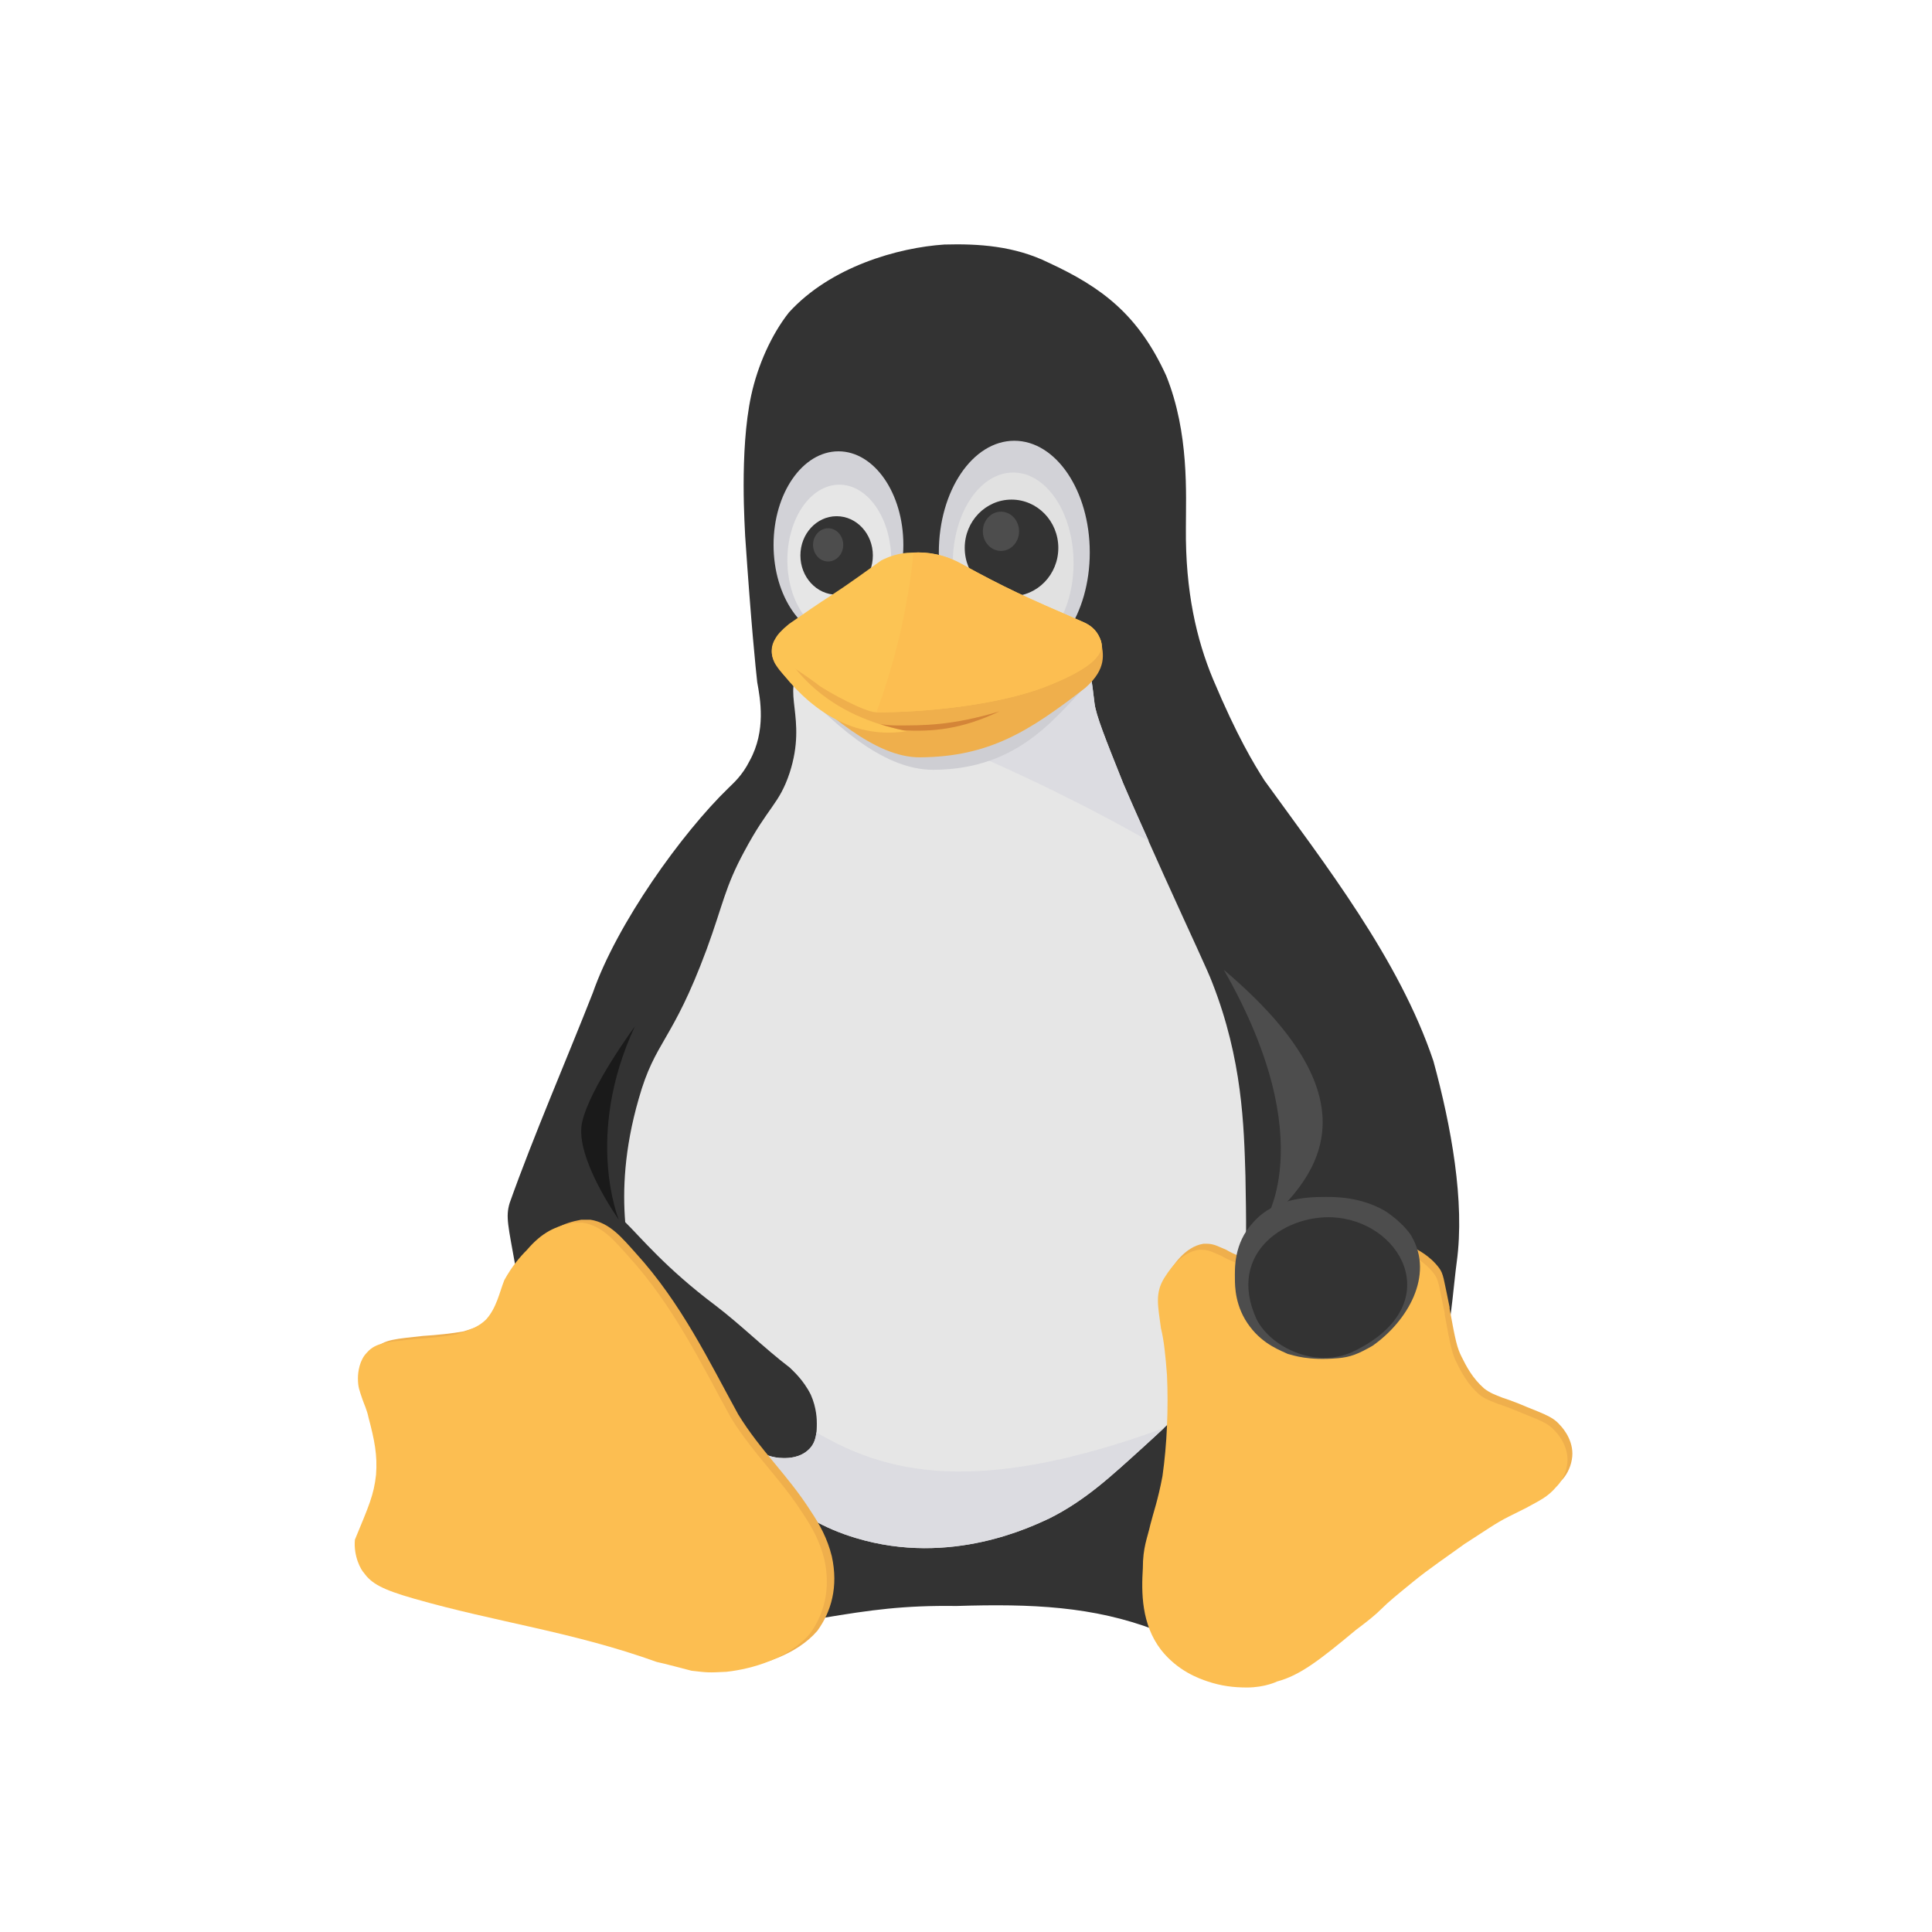
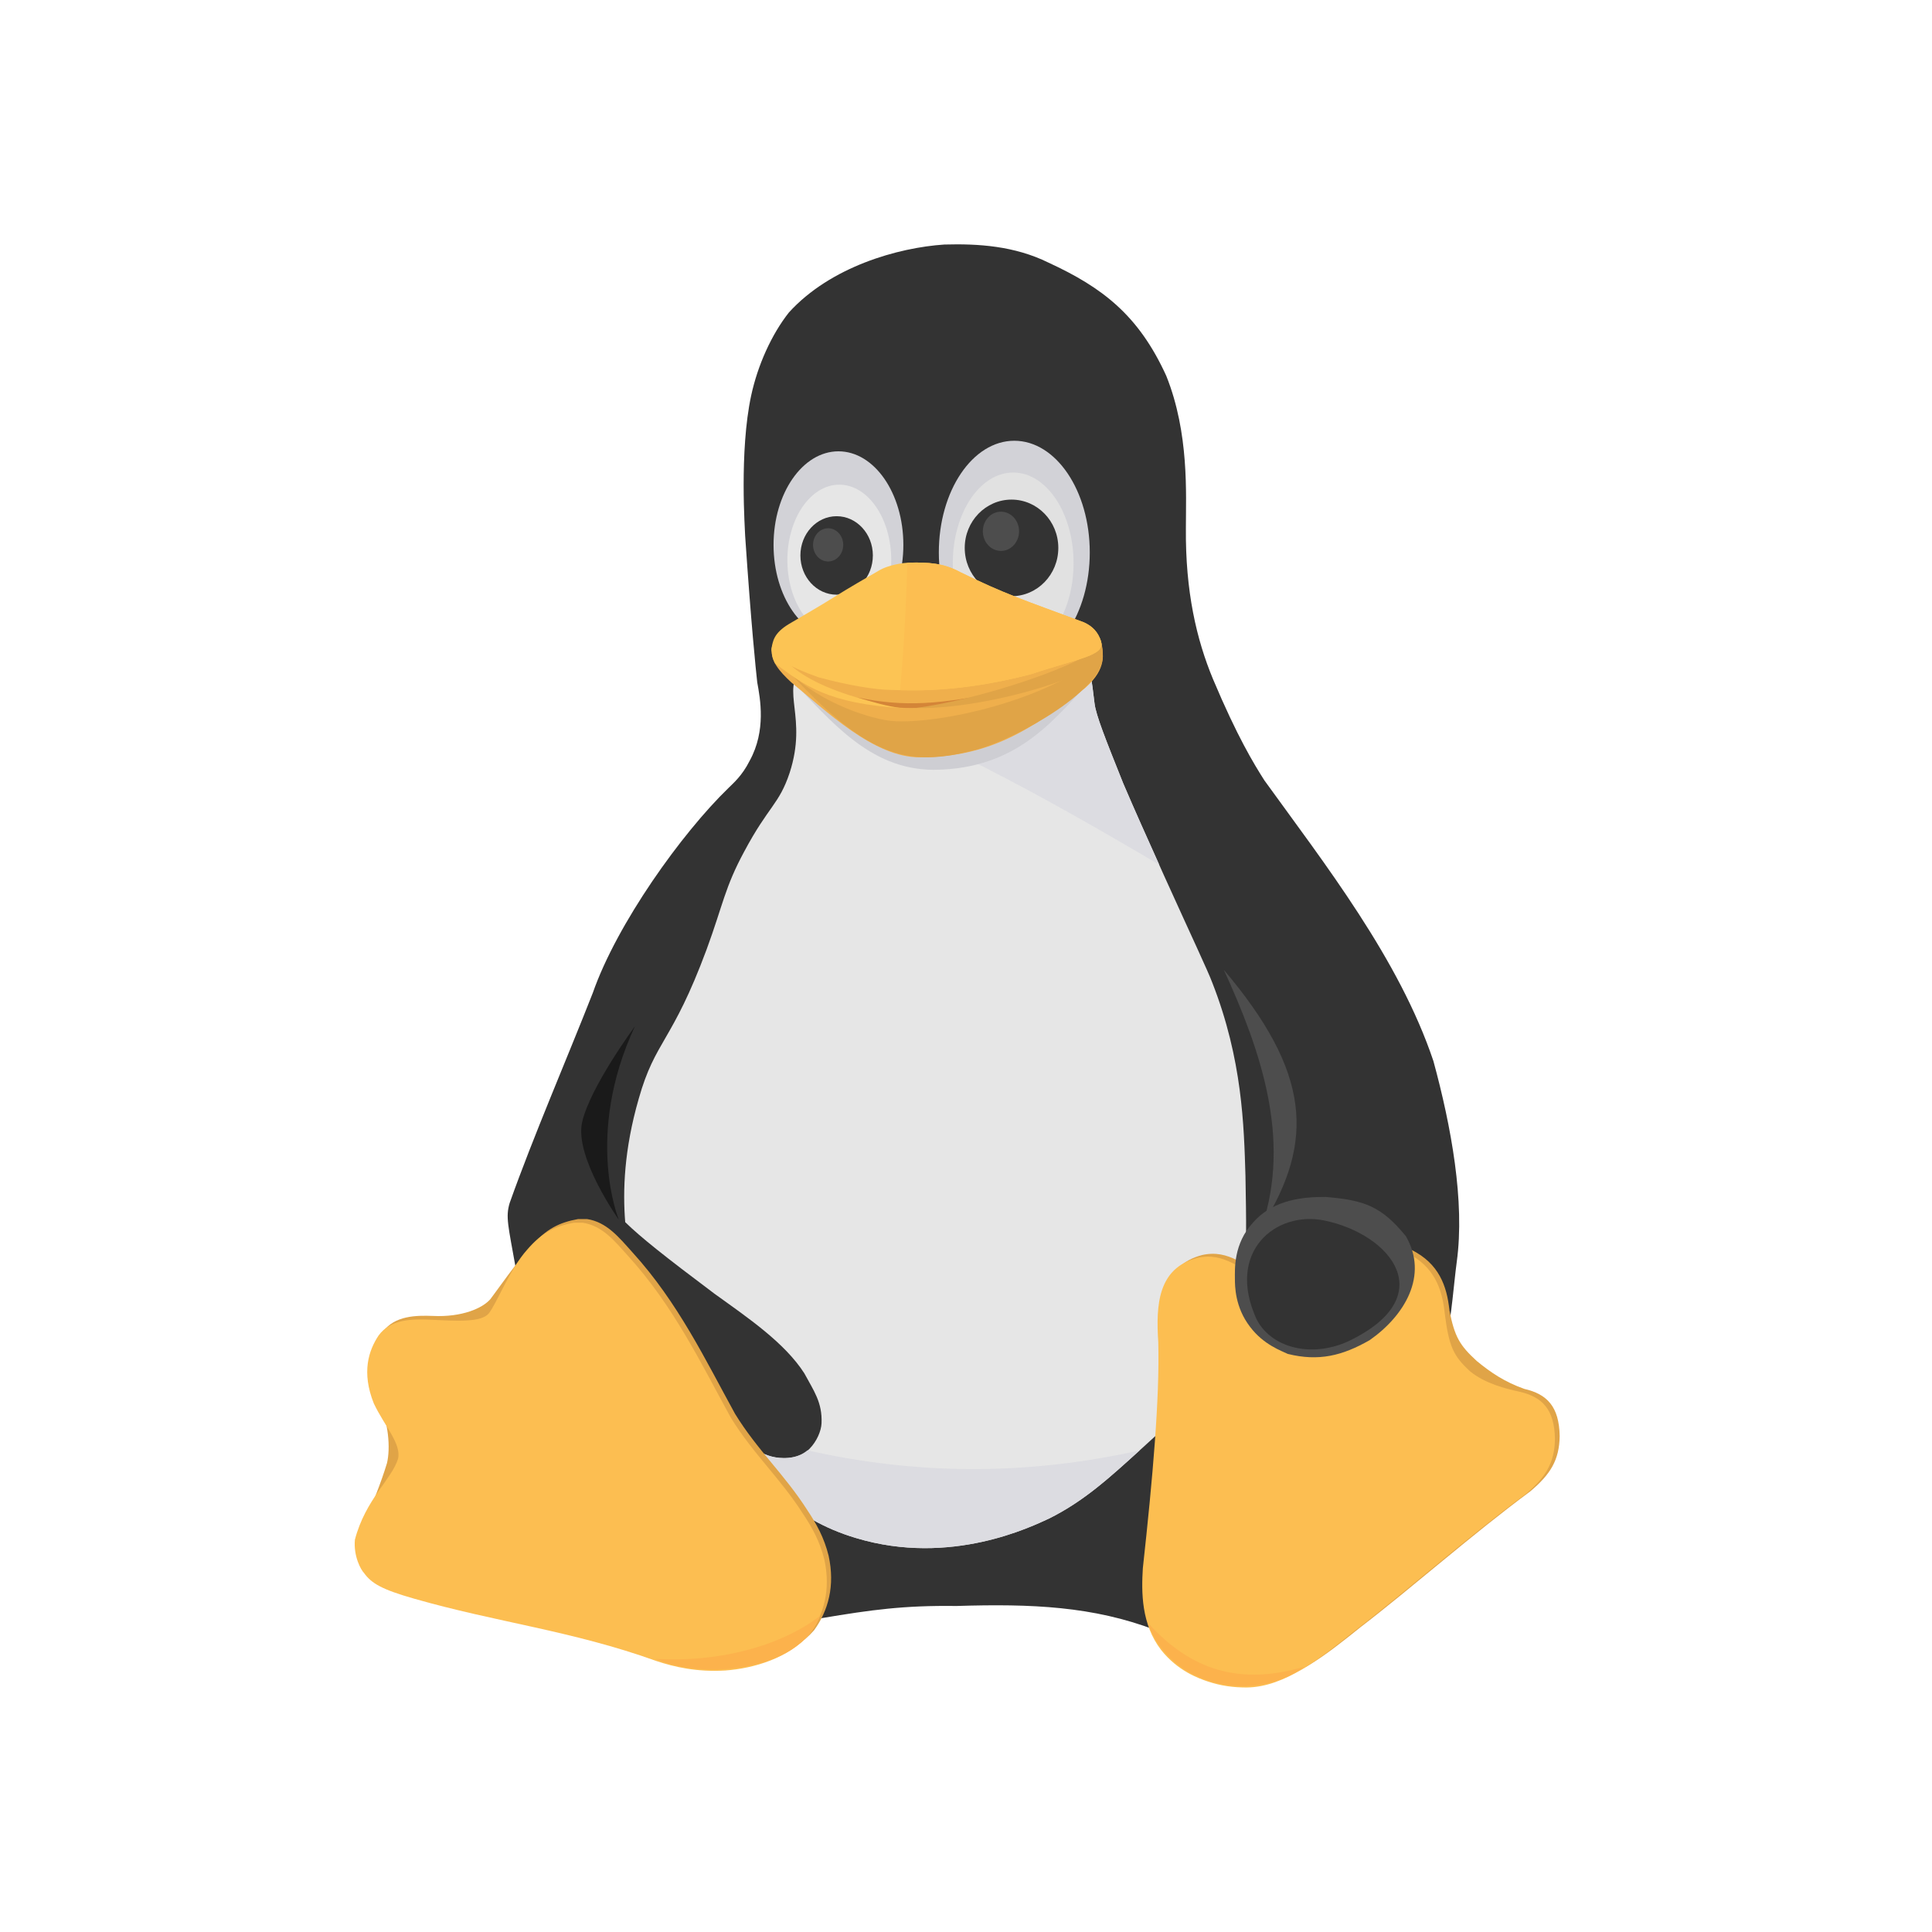
<svg xmlns="http://www.w3.org/2000/svg" width="128" height="128" viewBox="0 0 128 128" id="svg2" version="1.1">
  <defs id="defs4">
    <radialGradient id="b-1" cx="65.467" cy="61.952" r="39.292" gradientTransform="matrix(1,0,0,3,0,-123.9039)" gradientUnits="userSpaceOnUse">
      <stop offset="0.426" style="stop-color:#303033;stop-opacity:1" id="stop6300" />
      <stop offset="0.827" style="stop-color:#595859;stop-opacity:1" id="stop6302" />
    </radialGradient>
    <radialGradient gradientUnits="userSpaceOnUse" gradientTransform="matrix(1,0,0,3,0,-123.9039)" r="39.292" cy="61.952" cx="65.467" id="b-09">
      <stop id="stop9-7" style="stop-color:#222223" offset="0.515" />
      <stop id="stop11-0" style="stop-color:#414042" offset="0.827" />
    </radialGradient>
    <radialGradient gradientUnits="userSpaceOnUse" r="25.576" cy="72.558" cx="62.269" id="w-0">
      <stop id="stop16-7-5" style="stop-color:#FFFFFF" offset="0" />
      <stop id="stop18-0-3" style="stop-color:#F1F2F2" offset="0.423" />
      <stop id="stop20-0-7" style="stop-color:#E6E7E8" offset="0.689" />
      <stop id="stop22-5-2" style="stop-color:#D1D3D4" offset="0.872" />
      <stop id="stop24-1-9" style="stop-color:#BCBEC0" offset="1" />
    </radialGradient>
    <linearGradient y2="36.47" x2="55.064" y1="34.531" x1="55.064" gradientUnits="userSpaceOnUse" id="alpha2-9">
      <stop id="stop111-6" style="stop-color:#FFFFFF;stop-opacity:0.4" offset="0" />
      <stop id="stop113-2" style="stop-color:#FFFFFF;stop-opacity:0.1" offset="0.413" />
      <stop id="stop115-4" style="stop-color:#FFFFFF;stop-opacity:0" offset="0.781" />
    </linearGradient>
    <radialGradient gradientUnits="userSpaceOnUse" r="2.398" cy="36.276" cx="55.452" id="b-7">
      <stop id="stop104-0-0-4" style="stop-color:#3D3D3E" offset="0" />
      <stop id="stop106-3-9-9" style="stop-color:#000000" offset="1" />
    </radialGradient>
    <linearGradient y2="35.888" x2="66.456" y1="33.271" x1="66.456" gradientUnits="userSpaceOnUse" id="alpha1-6">
      <stop id="stop95-7" style="stop-color:#FFFFFF;stop-opacity:0.4" offset="0" />
      <stop id="stop97-3" style="stop-color:#FFFFFF;stop-opacity:0.1" offset="0.413" />
      <stop id="stop99-0" style="stop-color:#FFFFFF;stop-opacity:0" offset="0.781" />
    </linearGradient>
    <radialGradient gradientUnits="userSpaceOnUse" r="3.176" cy="35.743" cx="67.231" id="b-6">
      <stop id="stop88-6-2" style="stop-color:#3D3D3E" offset="0" />
      <stop id="stop90-3-6" style="stop-color:#000000" offset="1" />
    </radialGradient>
    <radialGradient gradientUnits="userSpaceOnUse" r="5.207" cy="35.866" cx="55.521" id="w-1">
      <stop id="stop79-2-9" style="stop-color:#FFFFFF" offset="0.561" />
      <stop id="stop81-5-9" style="stop-color:#F1F2F2" offset="0.75" />
      <stop id="stop83-2-1" style="stop-color:#BCBEC0" offset="1" />
    </radialGradient>
    <radialGradient gradientUnits="userSpaceOnUse" r="6.397" cy="36.41" cx="67.465" id="w-7">
      <stop id="stop72-6-6" style="stop-color:#FFFFFF" offset="0.673" />
      <stop id="stop74-0-0" style="stop-color:#BCBEC0" offset="1" />
    </radialGradient>
    <radialGradient gradientUnits="userSpaceOnUse" r="2.398" cy="36.276" cx="55.452" id="b-0">
      <stop id="stop104" style="stop-color:#373738;stop-opacity:1" offset="0" />
      <stop id="stop106" style="stop-color:#1a1a1a;stop-opacity:1" offset="1" />
    </radialGradient>
    <linearGradient y2="43.392" x2="72.872" y1="43.392" x1="51.662" gradientUnits="userSpaceOnUse" id="y-5">
      <stop id="stop137-7" style="stop-color:#FFF33B" offset="0" />
      <stop id="stop139-2" style="stop-color:#FFE029" offset="5.948725e-002" />
      <stop id="stop141-5" style="stop-color:#FFD218" offset="0.13" />
      <stop id="stop143-0" style="stop-color:#FEC90F" offset="0.203" />
      <stop id="stop145-7" style="stop-color:#FDC70C" offset="0.281" />
      <stop id="stop147-1" style="stop-color:#F3903F" offset="0.668" />
      <stop id="stop149-9" style="stop-color:#ED683C" offset="1" />
    </linearGradient>
    <linearGradient y2="43.547" x2="73.234" y1="43.547" x1="51.636" gradientUnits="userSpaceOnUse" id="y-9">
      <stop id="stop120-8" style="stop-color:#FDB93E" offset="0" />
      <stop id="stop122-9" style="stop-color:#FDB83C" offset="6.566175e-003" />
      <stop id="stop124-6" style="stop-color:#FAAE29" offset="9.430166e-002" />
      <stop id="stop126-0" style="stop-color:#F8A71E" offset="0.185" />
      <stop id="stop128-1" style="stop-color:#F8A51B" offset="0.281" />
      <stop id="stop130-2" style="stop-color:#C87833" offset="0.668" />
      <stop id="stop132-2" style="stop-color:#B04D2A" offset="1" />
    </linearGradient>
    <linearGradient y2="96.099" x2="55.089" y1="96.099" x1="23.772" gradientUnits="userSpaceOnUse" id="y-55">
      <stop id="stop48-0" style="stop-color:#ffd93b;stop-opacity:1;" offset="0" />
      <stop id="stop50-3" style="stop-color:#ffcc29;stop-opacity:1;" offset="0.059" />
      <stop id="stop52-5" style="stop-color:#ffbf18;stop-opacity:1;" offset="0.13" />
      <stop id="stop54-0" style="stop-color:#feb20f;stop-opacity:1;" offset="0.203" />
      <stop id="stop56-0" style="stop-color:#fda40c;stop-opacity:1;" offset="0.281" />
      <stop id="stop58-2" style="stop-color:#f3923f;stop-opacity:1;" offset="0.669" />
      <stop id="stop60-8" style="stop-color:#ed683c;stop-opacity:1;" offset="1" />
    </linearGradient>
    <radialGradient gradientUnits="userSpaceOnUse" r="5.845" cy="84.42" cx="88.17" id="b-9">
      <stop id="stop65-3" style="stop-color:#000000" offset="0.367" />
      <stop id="stop67-4" style="stop-color:#3D3D3E" offset="1" />
    </radialGradient>
    <radialGradient id="b-1-2" cx="65.467" cy="61.952" r="39.292" gradientTransform="matrix(1,0,0,3,0,-123.9039)" gradientUnits="userSpaceOnUse">
      <stop offset="0.426" style="stop-color:#18181a;stop-opacity:1" id="stop6300-6" />
      <stop offset="0.827" style="stop-color:#333333;stop-opacity:1" id="stop6302-8" />
    </radialGradient>
    <radialGradient gradientUnits="userSpaceOnUse" r="25.576" cy="72.558" cx="62.269" id="w-0-2">
      <stop id="stop16-7-5-2" style="stop-color:#FFFFFF" offset="0" />
      <stop id="stop18-0-3-8" style="stop-color:#F1F2F2" offset="0.423" />
      <stop id="stop20-0-7-0" style="stop-color:#E6E7E8" offset="0.689" />
      <stop id="stop22-5-2-8" style="stop-color:#D1D3D4" offset="0.872" />
      <stop id="stop24-1-9-0" style="stop-color:#BCBEC0" offset="1" />
    </radialGradient>
  </defs>
  <g id="layer1" transform="translate(0,-924.3622)" style="display:inline">
    <path style="display:inline;fill:#333333;fill-opacity:1;stroke:none" id="path13-0" d="m 39.268,990.163 c 1.6,-4.6 5.9,-10.6 9,-13.6 0.3,-0.3 0.9,-0.8 1.4,-1.8 1.1,-2 0.7,-4.1 0.5,-5.2 -0.1,-0.9 -0.4,-3.8 -0.8,-9.7 0,-0.3 -0.4,-5.6 0.4,-9.3 0.429,-1.988 1.339,-4.031 2.5,-5.5 2.753,-3.027 7.22,-4.296 10.3,-4.5 2.25,-0.062 4.638,0.087 6.9,1.2 3.574,1.65 5.967,3.478 7.8,7.5 1.529,3.805 1.3,7.834 1.3,10.1 -0.036,4.18 0.702,7.364 1.8,10 1.6,3.8 2.7,5.6 3.4,6.7 3.979,5.511 8.933,11.837 11.2,18.6 1.179,4.319 2.092,9.308 1.546,13.3 -0.2,1.5 -0.311,3.3 -0.711,5.4 -0.5,2.7 -1.336,4.2 -2.236,6.1 -0.5,1.1 -1.5,2.6 -3.6,5.4 -3,4.1 -3.6,4.7 -4.1,5 -2.1,1.5 -4.2,2 -5,2.2 -1,0.2 -2.5,0.5 -4.3,0.3 -4.127,-1.579 -8.215,-1.757 -13.2,-1.6 -3.491,-0.047 -5.662,0.259 -8.9,0.8 -2.6,0.5 -2.7,0.6 -3.4,0.6 -2.4,0.2 -4.3,-1.2 -6.5,-2.7 -3.1,-2.2 -4.7,-4.7 -5.2,-5.4 -0.8,-1.3 -1.4,-2.9 -2.6,-6.1 -1.1,-2.9 -1.6,-4.7 -1.7,-5.2 -0.4,-1.6 -0.6,-2.7 -0.9,-4.4 -0.5,-2.8 -0.679,-3.377 -0.4,-4.3 1.557,-4.391 3.833,-9.646 5.5,-13.9 z" />
  </g>
  <g id="layer6" style="display:inline">
-     <path style="display:inline;fill:#e6e6e6;fill-opacity:1;stroke:none" d="m 70.129,42.988 c -0.487,-0.013 -0.963,0.063 -1.312,0.113 -2.7,0.4 -5.4,0.099 -8.1,0.299 -6,0.5 -6.8,-0.099 -7.6,0.801 -1.4,1.6 0.399,3.3 -0.801,7 -0.7,2.1 -1.4,2.199 -3,5.199 -1.3,2.4 -1.4,3.5 -2.5,6.5 -2.3,6.2 -3.4,6 -4.5,9.9 -0.972,3.37 -1.062,6.099 -0.894,8.171 1.025,1 2.678,3.044 5.994,5.53 1.7,1.3 3.2,2.8 4.9,4.1 0.2,0.2 0.9,0.799 1.4,1.799 0.4,0.9 0.4,1.7 0.4,1.9 0,0.5 0,1.201 -0.5,1.701 -0.6,0.6 -1.401,0.6 -1.701,0.6 -0.8,0 -1.399,-0.3 -1.699,-0.5 -1.491,-0.82 -1.542,-0.642 -2.547,-1.119 2.26,2.747 4.742,5.646 9.047,6.918 6.3,1.9 11.699,-0.799 12.799,-1.299 2.4,-1.2 4.101,-2.801 6.201,-4.701 2.2,-2 3.7,-3.399 4.9,-5.398 2.1,-3.5 1.998,-6.902 1.898,-12.602 -0.1,-3.3 -0.199,-7.699 -2.199,-12.799 -0.3,-0.8 -1.299,-2.9 -3.199,-7.1 -1.3,-2.9 -1.801,-4.002 -2.701,-6.102 -1.2,-3 -1.8,-4.499 -1.9,-5.299 -0.2,-1.5 -0.2,-2.501 -1,-3.201 -0.4,-0.3 -0.899,-0.4 -1.387,-0.412 z" id="path26-2-5" />
+     <path style="display:inline;fill:#e6e6e6;fill-opacity:1;stroke:none" d="m 70.129,42.988 c -0.487,-0.013 -0.963,0.063 -1.312,0.113 -2.7,0.4 -5.4,0.099 -8.1,0.299 -6,0.5 -6.8,-0.099 -7.6,0.801 -1.4,1.6 0.399,3.3 -0.801,7 -0.7,2.1 -1.4,2.199 -3,5.199 -1.3,2.4 -1.4,3.5 -2.5,6.5 -2.3,6.2 -3.4,6 -4.5,9.9 -0.972,3.37 -1.062,6.099 -0.894,8.171 1.025,1 2.59,2.248 5.905,4.735 2.203,1.588 4.657,3.243 5.962,5.281 0.619,1.15 1.202,1.926 1.14,3.313 -0.022,0.499 -0.312,1.201 -0.812,1.701 -0.6,0.6 -1.401,0.6 -1.701,0.6 -0.8,0 -1.399,-0.3 -1.699,-0.5 -1.491,-0.82 -1.542,-0.642 -2.547,-1.119 2.26,2.747 4.742,5.646 9.047,6.918 6.3,1.9 11.699,-0.799 12.799,-1.299 2.4,-1.2 4.101,-2.801 6.201,-4.701 2.2,-2 3.7,-3.399 4.9,-5.398 2.1,-3.5 1.998,-6.902 1.898,-12.602 -0.1,-3.3 -0.199,-7.699 -2.199,-12.799 -0.3,-0.8 -1.299,-2.9 -3.199,-7.1 -1.3,-2.9 -1.801,-4.002 -2.701,-6.102 -1.2,-3 -1.8,-4.499 -1.9,-5.299 -0.2,-1.5 -0.2,-2.501 -1,-3.201 -0.4,-0.3 -0.899,-0.4 -1.387,-0.412 z" id="path26-2-5" />
  </g>
-   <g id="layer2" style="display:inline">
-     <path style="display:inline;fill:#dcdce1;fill-opacity:1;stroke:none" d="m 70.129,42.988 c -0.487,-0.013 -0.963,0.063 -1.312,0.113 -2.7,0.4 -5.4,0.099 -8.1,0.299 -6,0.5 -6.8,-0.099 -7.6,0.801 -0.326,0.373 -0.467,0.756 -0.521,1.164 9.684,3.27 17.451,6.913 23.514,10.357 -0.545,-1.22 -1.129,-2.507 -1.693,-3.822 -1.2,-3 -1.8,-4.499 -1.9,-5.299 -0.2,-1.5 -0.2,-2.501 -1,-3.201 -0.4,-0.3 -0.899,-0.4 -1.387,-0.412 z" id="path26-2-5-4" />
-     <path style="display:inline;fill:#dcdce1;fill-opacity:1;stroke:none" d="m 77.107,94.617 c -12.414,4.532 -18.417,2.99 -23.021,0.281 -0.041,0.38 -0.148,0.782 -0.469,1.104 -0.6,0.6 -1.401,0.6 -1.701,0.6 -0.8,0 -1.399,-0.3 -1.699,-0.5 -1.491,-0.82 -1.542,-0.642 -2.547,-1.119 2.26,2.747 4.742,5.646 9.047,6.918 6.3,1.9 11.699,-0.799 12.799,-1.299 2.4,-1.2 4.101,-2.801 6.201,-4.701 0.502,-0.456 0.957,-0.875 1.391,-1.283 z" id="path26-2-5-5" />
-     <path style="display:inline;fill:#ceced3;fill-opacity:1;stroke:none" d="m 52.354,44.982 c 2.638,2.687 5.949,6.023 9.48,6.02 5.908,-0.027 8.242,-3.773 10.506,-5.936 -9.623,1.895 -12.476,1.609 -19.986,-0.083 z" id="path151-8-2-2" />
+   <g id="layer4" style="display:inline">
+     <path style="display:inline;fill:#dcdce1;fill-opacity:1;stroke:none" d="m 70.129,42.988 c -0.487,-0.013 -0.963,0.063 -1.312,0.113 -2.7,0.4 -5.4,0.099 -8.1,0.299 -6,0.5 -6.8,-0.099 -7.6,0.801 -0.295,0.337 -0.443,0.679 -0.512,1.043 9.307,3.517 16.381,7.433 24.197,12.047 -0.998,-2.225 -1.592,-3.535 -2.387,-5.391 -1.2,-3 -1.8,-4.499 -1.9,-5.299 -0.2,-1.5 -0.2,-2.501 -1,-3.201 -0.4,-0.3 -0.899,-0.4 -1.387,-0.412 z" id="path4265" />
+     <path style="display:inline;fill:#ceced3;fill-opacity:1;stroke:none" d="m 52.354,44.982 c 2.638,2.687 5.199,5.992 9.48,6.02 5.908,-0.027 8.242,-3.773 10.506,-5.936 -9.623,1.895 -12.476,1.609 -19.986,-0.083 z" id="path151-8-2-2" />
+     <path style="display:inline;fill:#dcdce1;fill-opacity:1;stroke:none" d="m 47.67,94.982 c 2.26,2.747 4.742,5.646 9.047,6.918 6.3,1.9 11.699,-0.799 12.799,-1.299 2.315,-1.158 3.987,-2.696 5.986,-4.508 -7.571,1.694 -14.89,1.606 -22.004,-0.006 -0.584,0.495 -1.301,0.514 -1.582,0.514 -0.8,0 -1.399,-0.3 -1.699,-0.5 -1.491,-0.82 -1.542,-0.642 -2.547,-1.119 z" id="path26-2-5-7" />
  </g>
  <g id="layer7" style="display:inline">
    <ellipse style="display:inline;fill:#d2d2d7;fill-opacity:1;stroke:none" id="ellipse76-7" ry="7.4" rx="5" cy="36.601" cx="67.2" />
    <ellipse style="display:inline;fill:#d2d2d7;fill-opacity:1;stroke:none" id="ellipse85-7" ry="6.2" rx="4.3" cy="36.101" cx="55.55" />
    <ellipse style="display:inline;fill:#e1e1e1;fill-opacity:1;stroke:none" id="ellipse76-7-4" ry="6" rx="4" cy="37.306" cx="67.126" />
    <ellipse style="display:inline;fill:#333333;fill-opacity:1;stroke:none" id="ellipse92-3" ry="3.2" rx="3.1" cy="36.3" cx="67.016" />
    <ellipse style="display:inline;fill:#4d4d4d;fill-opacity:1;stroke:none" id="ellipse101-5" ry="1.3" rx="1.2" cy="35.2" cx="66.316" />
    <ellipse style="display:inline;fill:#e6e6e6;stroke:none" id="ellipse85-7-7" ry="5" rx="3.441" cy="37.111" cx="55.606" />
    <ellipse style="display:inline;fill:#333333;fill-opacity:1;stroke:none" id="ellipse108-8" cy="36.8" cx="55.429" rx="2.4" ry="2.6" />
    <ellipse style="display:inline;fill:#4d4d4d;fill-opacity:1;stroke:none" id="ellipse101-5-4" cy="36.099" cx="54.866" rx="1" ry="1.1" />
  </g>
  <g id="layer9" style="display:inline">
-     <path style="display:inline;fill:#efaf4c;fill-opacity:1;stroke:none;stroke-width:0.2;stroke-miterlimit:10;stroke-dasharray:none;stroke-opacity:1" id="path45-9-2" d="m 82.939,111.4 c -0.9,0 -1.7,-0.1 -2.6,-0.4 -0.6,-0.2 -2,-0.7 -3.1,-2.1 -1.3,-1.7 -1.3,-3.8 -1.2,-5.4 0,-1.4 0.3,-2 0.5,-2.9 0.2,-0.8 0.5,-1.6 0.8,-3.2 0.3,-2.1 0.4,-4.5 0.3,-6.7 -0.1,-1.3 -0.2,-2.3 -0.4,-3.1 -0.2,-1.5 -0.4,-2.3 0.2,-3.3 0.2,-0.3 1,-1.7 2.3,-1.9 l 0.2,0 c 0.5,0 0.8,0.2 1.3,0.4 0.5,0.3 1.2,0.6 2.1,0.7 l 0.5,0 c 0.4,0 0.8,-0.1 1.3,-0.2 0.4,-0.1 0.9,-0.3 1.7,-0.4 1.8,-0.4 3.3,-0.7 4.5,-0.7 0.8,0 1.5,0.1 2.2,0.4 0.4,0.2 1.2,0.6 1.8,1.4 0.3,0.4 0.3,0.7 0.7,2.6 l 0,0.1 c 0.4,2.2 0.5,2.6 0.8,3.2 0.3,0.6 0.7,1.4 1.5,2.1 0.4,0.3 0.7,0.4 1.2,0.6 0.3,0.1 0.6,0.2 1.1,0.4 1.4,0.6 2.2,0.8 2.7,1.4 0.3,0.3 1,1.2 0.8,2.3 -0.1,0.6 -0.4,1.1 -0.7,1.4 -0.6,0.7 -1.1,0.9 -2,1.4 l -1.2,0.6 c -0.8,0.4 -1.5,0.9 -2.9,1.8 -1.1,0.8 -2.3,1.6 -3.4,2.5 -1.1,0.9 -1.6,1.3 -2.1,1.8 -0.4,0.4 -0.9,0.8 -1.7,1.4 -2.4,2 -3.7,3 -5.2,3.4 0,0 -0.8,0.4 -2,0.4 z" stroke-miterlimit="10" />
-     <path style="display:inline;fill:#efaf4c;fill-opacity:1;stroke:none;stroke-width:0.2;stroke-miterlimit:10;stroke-dasharray:none;stroke-opacity:1" id="path62-3-0" d="m 46.32,110.493 c -0.4,-0.1 -1.81,-0.484 -2.31,-0.584 -5.587,-2.008 -10.647,-2.631 -16.1,-4.2 -2.1,-0.6 -2.8,-1 -3.3,-1.7 -0.2,-0.2 -0.7,-1.1 -0.6,-2.2 0.92,-2.231 1.254,-2.95 1.4,-4.3 0.1,-1.3 -0.1,-2.3 -0.5,-3.8 -0.1,-0.5 -0.3,-0.9 -0.4,-1.2 -0.2,-0.6 -0.3,-0.8 -0.3,-1.4 0,-0.4 0.1,-1.2 0.6,-1.7 0.6,-0.7 1.5,-0.7 3.2,-0.9 0.939,-0.057 1.963,-0.168 2.7,-0.3 0.6,-0.2 1.4,-0.4 2,-1 0.69,-0.766 0.885,-1.81 1.2,-2.6 0.5,-0.9 1,-1.5 1.5,-2 1.009,-1.176 1.889,-1.578 3.1,-1.8 l 0.6,0 c 1.3,0.2 2.1,1.2 3,2.2 3.033,3.328 4.86,7.173 6.8,10.7 1.485,2.42 3.275,4.007 4.8,6.4 0.6,0.9 1.1,1.8 1.4,3 0.442,2.013 -0.032,3.659 -0.96,4.94 -1.389,1.604 -3.769,2.32 -5.525,2.512 -1.22,0.062 -1.219,0.055 -2.305,-0.069 z" stroke-miterlimit="10" />
+     <path style="display:inline;fill:#e0a447;fill-opacity:1;stroke:none;stroke-width:0.2;stroke-miterlimit:10;stroke-dasharray:none;stroke-opacity:1" id="path45-9-2-6-6" d="m 82.929,111.613 c -0.9,0 -1.7,-0.1 -2.6,-0.4 -0.6,-0.2 -2,-0.7 -3.1,-2.1 -1.3,-1.7 -1.3,-3.8 -1.2,-5.4 0.666,-6.075 1.118,-11.27 1.023,-14.972 -0.163,-2.478 -0.029,-4.902 2.581,-5.59 1.826,-0.418 2.866,0.832 4.295,1.347 0.978,0.353 2.292,0.22 3.587,-0.764 2.438,-1.473 3.975,-1.948 6.014,-0.921 1.787,0.9 2.33,2.354 2.5,4 0.342,1.768 0.693,2.33 1.806,3.353 0.948,0.783 1.87,1.395 3.152,1.851 1.502,0.344 2.312,1.162 2.346,3.128 -0.022,1.574 -0.604,2.533 -1.949,3.662 -3.832,2.831 -7.888,6.426 -11.256,9.005 -2.262,1.818 -4.691,3.77 -7.2,3.8 z" stroke-miterlimit="10" />
+     <path style="display:inline;fill:#e0a447;fill-opacity:1;stroke:none;stroke-width:0.2;stroke-miterlimit:10;stroke-dasharray:none;stroke-opacity:1" id="path62-3-0-9-6" d="m 43.764,109.799 c -5.587,-2.008 -10.613,-2.565 -16.067,-4.134 -2.1,-0.6 -2.8,-1 -3.3,-1.7 -0.2,-0.2 -0.7,-1.1 -0.6,-2.2 0.92,-2.231 1.431,-3.48 1.842,-4.83 0.233,-0.991 0.121,-2.698 -0.588,-4.198 -0.828,-2.073 -0.339,-3.516 0.316,-4.5 0.781,-1.087 2.232,-1.093 3.314,-1.053 1.923,0.093 3.299,-0.511 3.816,-1.123 0.561,-0.74 1.562,-2.216 2.7,-3.495 1.009,-1.176 1.889,-1.578 3.1,-1.8 l 0.6,0 c 1.3,0.2 2.1,1.2 3,2.2 3.033,3.328 4.86,7.173 6.8,10.7 1.485,2.42 3.275,4.007 4.8,6.4 0.6,0.9 1.1,1.8 1.4,3 0.442,2.013 -0.032,3.659 -0.96,4.94 -1.389,1.604 -3.706,2.289 -5.611,2.426 -1.877,0.109 -3.349,-0.228 -4.562,-0.632 z" stroke-miterlimit="10" />
    <path style="fill:none;fill-rule:evenodd;stroke:none;stroke-width:1px;stroke-linecap:butt;stroke-linejoin:miter;stroke-opacity:1" d="M 59.802,34.312 62.074,42.709 59.044,53 66.62,45.613 Z" id="path4232" />
-     <path style="display:inline;fill:#fcbe51;fill-opacity:1;stroke:none;stroke-width:0.2;stroke-miterlimit:10;stroke-dasharray:none;stroke-opacity:1" id="path62-3-0-9" d="m 45.823,110.693 c -0.4,-0.1 -1.81,-0.484 -2.31,-0.584 -5.587,-2.008 -10.647,-2.631 -16.1,-4.2 -2.1,-0.6 -2.8,-1 -3.3,-1.7 -0.2,-0.2 -0.7,-1.1 -0.6,-2.2 0.92,-2.231 1.254,-2.95 1.4,-4.3 0.1,-1.3 -0.1,-2.3 -0.5,-3.8 -0.1,-0.5 -0.3,-0.9 -0.4,-1.2 -0.2,-0.6 -0.3,-0.8 -0.3,-1.4 0,-0.4 0.1,-1.2 0.6,-1.7 0.6,-0.7 1.5,-0.7 3.2,-0.9 0.939,-0.057 1.963,-0.168 2.7,-0.3 0.6,-0.2 1.4,-0.4 2,-1 0.69,-0.766 0.885,-1.81 1.2,-2.6 0.5,-0.9 1,-1.5 1.5,-2 1.009,-1.176 1.889,-1.578 3.1,-1.8 l 0.6,0 c 1.3,0.2 2.1,1.2 3,2.2 3.033,3.328 4.86,7.173 6.8,10.7 1.485,2.42 3.275,4.007 4.8,6.4 0.6,0.9 1.1,1.8 1.4,3 0.442,2.013 -0.032,3.659 -0.96,4.94 -1.389,1.604 -3.769,2.32 -5.525,2.512 -1.22,0.062 -1.219,0.055 -2.305,-0.069 z" stroke-miterlimit="10" />
-     <path style="display:inline;fill:#fcbe51;fill-opacity:1;stroke:none;stroke-width:0.2;stroke-miterlimit:10;stroke-dasharray:none;stroke-opacity:1" id="path45-9-2-6" d="m 82.616,111.801 c -0.9,0 -1.7,-0.1 -2.6,-0.4 -0.6,-0.2 -2,-0.7 -3.1,-2.1 -1.3,-1.7 -1.3,-3.8 -1.2,-5.4 0,-1.4 0.3,-2 0.5,-2.9 0.2,-0.8 0.5,-1.6 0.8,-3.2 0.3,-2.1 0.4,-4.5 0.3,-6.7 -0.1,-1.3 -0.2,-2.3 -0.4,-3.1 -0.2,-1.5 -0.4,-2.3 0.2,-3.3 0.2,-0.3 1,-1.7 2.3,-1.9 l 0.2,0 c 0.5,0 0.8,0.2 1.3,0.4 0.5,0.3 1.2,0.6 2.1,0.7 l 0.5,0 c 0.4,0 0.8,-0.1 1.3,-0.2 0.4,-0.1 0.9,-0.3 1.7,-0.4 1.8,-0.4 3.3,-0.7 4.5,-0.7 0.8,0 1.5,0.1 2.2,0.4 0.4,0.2 1.2,0.6 1.8,1.4 0.3,0.4 0.3,0.7 0.7,2.6 l 0,0.1 c 0.4,2.2 0.5,2.6 0.8,3.2 0.3,0.6 0.7,1.4 1.5,2.1 0.4,0.3 0.7,0.4 1.2,0.6 0.3,0.1 0.6,0.2 1.1,0.4 1.4,0.6 2.2,0.8 2.7,1.4 0.3,0.3 1,1.2 0.8,2.3 -0.1,0.6 -0.4,1.1 -0.7,1.4 -0.6,0.7 -1.1,0.9 -2,1.4 l -1.2,0.6 c -0.8,0.4 -1.5,0.9 -2.9,1.8 -1.1,0.8 -2.3,1.6 -3.4,2.5 -1.1,0.9 -1.6,1.3 -2.1,1.8 -0.4,0.4 -0.9,0.8 -1.7,1.4 -2.4,2 -3.7,3 -5.2,3.4 0,0 -0.8,0.4 -2,0.4 z" stroke-miterlimit="10" />
-     <path style="display:inline;fill:#efaf4c;fill-opacity:1;stroke:none" id="path151-8-2" d="m 60.951,50.175 c -3.071,0.021 -6.261,-3.126 -8.521,-4.961 -0.814,-0.749 -1.383,-1.441 -1.28,-2.176 0,-0.315 0.208,-0.75 1.241,-1.59 1.118,-0.78 1.877,-1.315 2.768,-1.89 1.297,-0.848 2.238,-1.56 3.262,-2.287 0.413,-0.21 1.137,-0.436 2.067,-0.436 1.015,-0.061 1.984,0.023 3.14,0.657 2.913,1.595 4.165,2.188 8.07,3.874 0.517,0.315 1.063,0.535 1.248,1.126 0.158,0.833 0.402,1.798 -1.029,3.071 -3.747,2.902 -6.379,4.576 -10.965,4.612 z" />
-     <path style="display:inline;fill:#fcc454;fill-opacity:1;stroke:none" id="path151-8-2-0-2" d="m 54.335,45.472 c -1.925,-1.492 -3.219,-1.966 -3.162,-2.457 0.088,-0.504 0.074,-0.84 1.107,-1.68 1.118,-0.78 1.899,-1.315 2.79,-1.89 1.297,-0.848 2.282,-1.583 3.307,-2.31 0.413,-0.21 1.137,-0.525 2.067,-0.525 1.015,-0.061 2.096,0.112 3.251,0.746 2.913,1.595 4.21,2.188 8.115,3.874 0.595,0.268 0.951,0.669 1.137,1.26 0.283,0.958 -0.93,1.957 -3.876,3.081 -3.141,1.154 -7.756,1.624 -11.012,1.623 -0.853,-0.045 -3.05,-1.291 -3.724,-1.723 z" />
-     <path style="display:inline;fill:#fcc454;fill-opacity:1;fill-rule:evenodd;stroke:none;stroke-width:1px;stroke-linecap:butt;stroke-linejoin:miter;stroke-opacity:1" d="m 51.386,42.3 c 0.763,1.303 2.616,4.941 8.705,6.14 -4.373,0.706 -7.339,-2.491 -8.742,-4.488 -0.329,-0.634 -0.274,-1.227 0.037,-1.651 z" id="path4234" />
-     <path style="display:inline;fill:#d48538;fill-opacity:1;stroke:none" d="m 59.338,48.062 c -0.36,-0.003 -0.695,-0.036 -1.021,-0.082 0.484,0.154 0.999,0.292 1.553,0.408 1.867,0.086 3.764,-0.031 6.35,-1.258 -3.181,0.95 -5.024,0.936 -6.881,0.932 z" id="path4883-8" />
-     <path style="display:inline;fill:#fcbe51;fill-opacity:1;stroke:none" d="m 60.523,36.611 c -0.39,3.841 -1.271,7.368 -2.459,10.584 3.256,4.7e-4 7.867,-0.47 11.006,-1.623 2.946,-1.124 4.158,-2.124 3.875,-3.082 -0.185,-0.591 -0.542,-0.992 -1.137,-1.26 -3.905,-1.686 -5.202,-2.278 -8.115,-3.873 -1.126,-0.617 -2.178,-0.793 -3.17,-0.746 z" id="path151-8-2-0-8" />
+     <path style="display:inline;fill:#fcbe51;fill-opacity:1;stroke:none;stroke-width:0.2;stroke-miterlimit:10;stroke-dasharray:none;stroke-opacity:1" id="path62-3-0-9" d="m 43.48,110.043 c -5.587,-2.008 -10.613,-2.565 -16.067,-4.134 -2.1,-0.6 -2.8,-1 -3.3,-1.7 -0.2,-0.2 -0.7,-1.1 -0.6,-2.2 0.699,-2.672 2.447,-4.011 2.858,-5.361 0.233,-0.991 -0.895,-2.167 -1.605,-3.667 -0.828,-2.073 -0.339,-3.516 0.316,-4.5 0.781,-1.087 2.232,-1.093 3.314,-1.053 1.923,0.093 3.475,0.196 3.993,-0.416 0.561,-0.74 1.385,-2.924 2.523,-4.202 1.009,-1.176 1.889,-1.578 3.1,-1.8 l 0.6,0 c 1.3,0.2 2.1,1.2 3,2.2 3.033,3.328 4.86,7.173 6.8,10.7 1.485,2.42 3.275,4.007 4.8,6.4 0.6,0.9 1.1,1.8 1.4,3 0.442,2.013 -0.032,3.659 -0.96,4.94 -1.389,1.604 -3.706,2.289 -5.611,2.426 -1.877,0.109 -3.349,-0.228 -4.562,-0.632 z" stroke-miterlimit="10" />
+     <path style="display:inline;fill:#fcbe51;fill-opacity:1;stroke:none;stroke-width:0.2;stroke-miterlimit:10;stroke-dasharray:none;stroke-opacity:1" id="path45-9-2-6" d="m 82.616,111.801 c -0.9,0 -1.7,-0.1 -2.6,-0.4 -0.6,-0.2 -2,-0.7 -3.1,-2.1 -1.3,-1.7 -1.3,-3.8 -1.2,-5.4 0.666,-6.075 1.118,-11.27 1.023,-14.972 -0.163,-2.478 -0.029,-4.902 2.581,-5.59 1.826,-0.418 2.866,0.832 4.295,1.347 0.978,0.353 2.292,0.22 3.587,-0.764 2.438,-1.473 3.975,-1.948 6.014,-0.921 1.787,0.9 2.33,2.354 2.5,4 0.279,2.205 0.568,2.83 1.681,3.853 1.019,0.83 2.379,1.151 3.277,1.351 1.502,0.344 2.312,1.162 2.346,3.128 -0.022,1.574 -0.604,2.533 -1.949,3.662 -3.832,2.831 -7.888,6.426 -11.256,9.005 -2.262,1.818 -4.691,3.77 -7.2,3.8 z" stroke-miterlimit="10" />
+     <path style="display:inline;fill:#efaf4c;fill-opacity:1;stroke:none" id="path151-8-2" d="m 60.951,50.175 c -3.071,0.021 -6.261,-3.126 -8.521,-4.961 -0.814,-0.749 -1.383,-1.441 -1.28,-2.176 0,-0.315 0.489,-1.016 1.319,-1.528 1.29,-0.827 1.83,-1.19 2.799,-1.765 1.422,-0.848 2.019,-1.154 3.246,-1.928 0.538,-0.319 1.074,-0.342 2.004,-0.342 1.125,0.002 1.859,0.039 2.952,0.516 3.023,1.439 4.321,1.688 8.226,3.374 0.517,0.315 1.063,0.535 1.248,1.126 0.158,0.833 0.402,1.798 -1.029,3.071 -3.747,2.902 -6.379,4.576 -10.965,4.612 z" />
+     <path style="fill:#e0a447;fill-opacity:1;fill-rule:evenodd;stroke:none;stroke-width:1px;stroke-linecap:butt;stroke-linejoin:miter;stroke-opacity:1" d="m 73.053,43.299 c 0.332,2.248 -5.591,5.623 -8.408,6.379 -4.277,1.119 -7.001,0.724 -12.416,-5.22 2.23,2.255 5.711,3.22 6.897,3.312 2.974,0.231 10.243,-1.303 13.927,-4.471 z" id="path4258" />
+     <path style="display:inline;fill:#fcc454;fill-opacity:1;fill-rule:evenodd;stroke:none;stroke-width:1px;stroke-linecap:butt;stroke-linejoin:miter;stroke-opacity:1" d="m 51.48,42.357 c -0.21,1.261 2.029,3.447 8.37,4.561 -4.997,-0.294 -6.547,-1.498 -8.502,-2.966 -0.329,-0.634 -0.321,-1.312 0.132,-1.595 z" id="path4234" />
+     <path style="fill:#fcb24c;fill-opacity:1;fill-rule:evenodd;stroke:none;stroke-width:1px;stroke-linecap:butt;stroke-linejoin:miter;stroke-opacity:1" d="m 76.036,107.505 c 1.498,4.353 7.167,5.333 10.372,2.921 -4.772,1.413 -7.89,-0.19 -10.372,-2.921 z" id="path4316" />
+     <path style="fill:#fcb24c;fill-opacity:1;fill-rule:evenodd;stroke:none;stroke-width:1px;stroke-linecap:butt;stroke-linejoin:miter;stroke-opacity:1" d="m 54.337,107.052 c -1.454,3.87 -8.162,4.171 -10.894,2.851 4.095,0.254 8.255,-0.815 10.894,-2.851 z" id="path4318" />
+     <path style="display:inline;fill:#d48538;fill-opacity:1;stroke:none" d="m 56.816,46.209 c 0.875,0.263 2.027,0.613 2.811,0.68 1.867,0.086 3.786,-0.126 6.747,-1.056 -4.124,0.82 -6.412,1.031 -9.558,0.376 z" id="path4883-8" />
+     <path style="display:inline;fill:#e0a447;fill-opacity:1;fill-rule:evenodd;stroke:none;stroke-width:1px;stroke-linecap:butt;stroke-linejoin:miter;stroke-opacity:1" d="m 60.632,46.907 c 3.185,0.105 8.717,-1.093 11.867,-2.759 0.664,-0.36 0.618,-0.972 0.463,-1.568 -0.483,1.312 -8.354,3.867 -12.33,4.326 z" id="path4234-8" />
+     <path style="display:inline;fill:#fcc454;fill-opacity:1;stroke:none" id="path151-8-2-0-2" d="m 54.208,44.866 c -1.969,-0.708 -3.154,-1.376 -3.098,-1.866 0.088,-0.504 0.137,-1.045 1.17,-1.664 1.273,-0.758 1.855,-1.072 2.878,-1.713 1.297,-0.803 1.929,-1.163 3.152,-1.868 0.518,-0.289 1.427,-0.481 2.044,-0.481 1.078,-0.014 2.118,0.002 3.273,0.635 2.935,1.44 4.121,1.812 8.181,3.321 0.595,0.268 0.951,0.669 1.137,1.26 0.283,0.958 -1.478,1.117 -4.643,2.178 -4.922,1.279 -8.19,1.065 -9.258,1.042 -0.986,-9.16e-4 -2.902,-0.31 -4.837,-0.844 z" />
+     <path style="display:inline;fill:#fcbe51;fill-opacity:1;stroke:none" d="m 60.354,37.273 c -0.074,0 -0.161,0.012 -0.242,0.018 -0.086,3.248 -0.264,6.032 -0.475,8.434 1.404,0.039 4.349,0.067 8.666,-1.055 3.165,-1.061 4.925,-1.221 4.643,-2.18 -0.185,-0.591 -0.542,-0.992 -1.137,-1.26 -4.06,-1.509 -5.246,-1.88 -8.182,-3.32 -1.156,-0.634 -2.196,-0.65 -3.273,-0.637 z" id="path151-8-2-0-2-2" />
  </g>
  <g id="layer3" style="display:inline">
-     <path style="display:inline;fill:#4d4d4d;fill-opacity:1;stroke:none" id="path69-1" d="m 90.932,89.163 c -0.968,0.551 -1.449,0.745 -2.283,0.821 -1.984,0.173 -2.933,-0.184 -3.333,-0.284 -0.4,-0.2 -1.6,-0.6 -2.5,-1.8 -1,-1.3 -1,-2.7 -1,-3.2 0,-0.6 -0.1,-2.3 1.2,-3.7 1.4,-1.6 3.5,-1.7 4.8,-1.7 0.7,0 2.3,0 3.9,0.9 1.1,0.7 1.7,1.5 1.8,1.7 1.522,2.614 -0.283,5.652 -2.584,7.263 z" />
-     <path style="display:inline;fill:#333333;fill-opacity:1;stroke:none" id="path69-1-5" d="m 89.571,89.583 c -2.467,1.084 -5.364,-0.323 -6.315,-2.168 -2.059,-4.477 2.086,-7.1 5.374,-6.738 4.441,0.488 7.206,5.958 0.941,8.907 z" />
-     <path style="display:inline;fill:#4d4d4d;fill-opacity:1;fill-rule:evenodd;stroke:none;stroke-width:1px;stroke-linecap:butt;stroke-linejoin:miter;stroke-opacity:1" d="m 81.081,64.254 c 6.606,11.552 2.539,16.959 2.539,16.959 4.12,-3.533 7.409,-8.536 -2.539,-16.959 z" id="path4240" />
+     <path style="display:inline;fill:#4d4d4d;fill-opacity:1;stroke:none" id="path69-1" d="m 90.744,88.788 c -1.798,1.03 -3.372,1.424 -5.428,0.912 -0.4,-0.2 -1.6,-0.6 -2.5,-1.8 -1,-1.3 -1,-2.7 -1,-3.2 0,-0.6 -0.1,-2.3 1.2,-3.7 1.4,-1.6 3.5,-1.7 4.8,-1.7 2.53,0.211 3.675,0.579 5.325,2.6 1.522,2.614 -0.095,5.277 -2.397,6.888 z" />
+     <path style="display:inline;fill:#333333;fill-opacity:1;stroke:none" id="path69-1-5" d="m 89.259,88.896 c -2.467,1.084 -5.051,0.364 -6.003,-1.481 -2.059,-4.477 1.261,-7.226 4.499,-6.551 4.441,0.925 7.769,5.083 1.504,8.032 z" />
+     <path style="display:inline;fill:#4d4d4d;fill-opacity:1;fill-rule:evenodd;stroke:none;stroke-width:1px;stroke-linecap:butt;stroke-linejoin:miter;stroke-opacity:1" d="m 81.081,64.254 c 2.456,5.348 4.453,11.18 2.539,16.959 3.501,-5.61 3.211,-10.171 -2.539,-16.959 z" id="path4240" />
    <path style="display:inline;fill:#1a1a1a;fill-opacity:1;fill-rule:evenodd;stroke:none;stroke-width:1px;stroke-linecap:butt;stroke-linejoin:miter;stroke-opacity:1" d="m 42.062,68 c -3.375,7.25 -1.062,12.812 -1.062,12.812 0,0 -2.937,-4.125 -2.437,-6.438 0.5,-2.312 3.5,-6.375 3.5,-6.375 z" id="path4242" />
  </g>
</svg>
